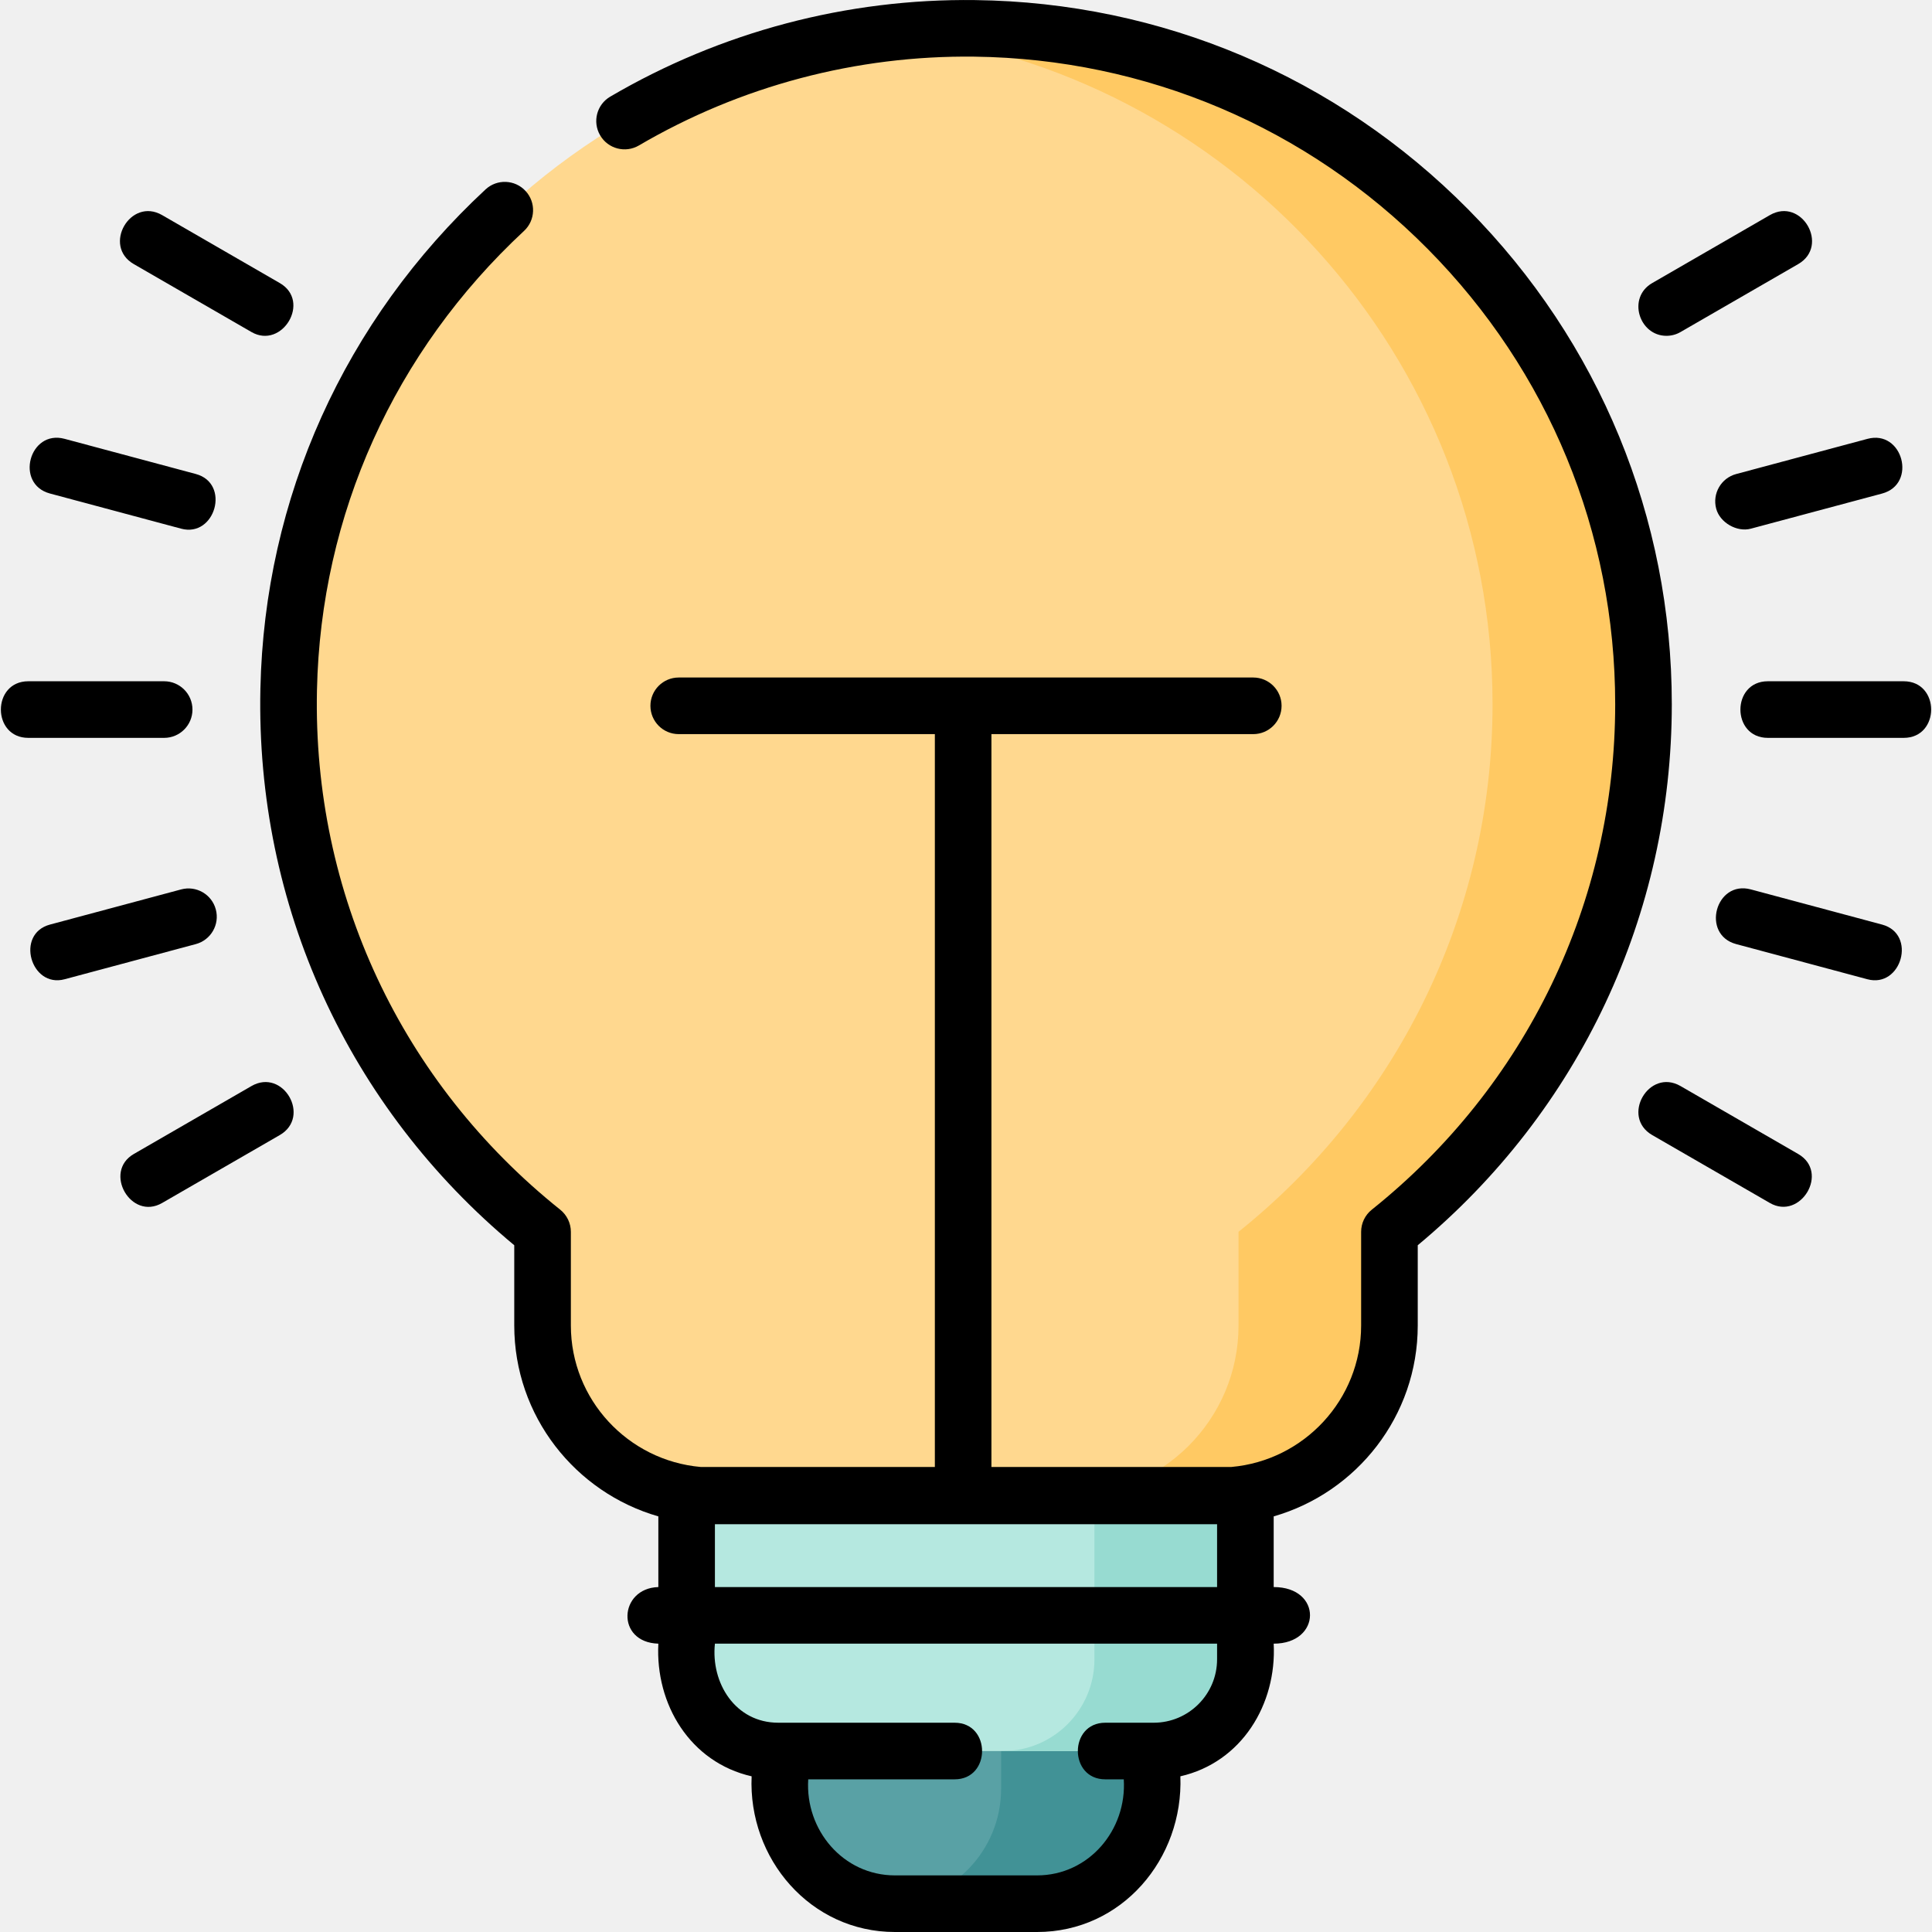
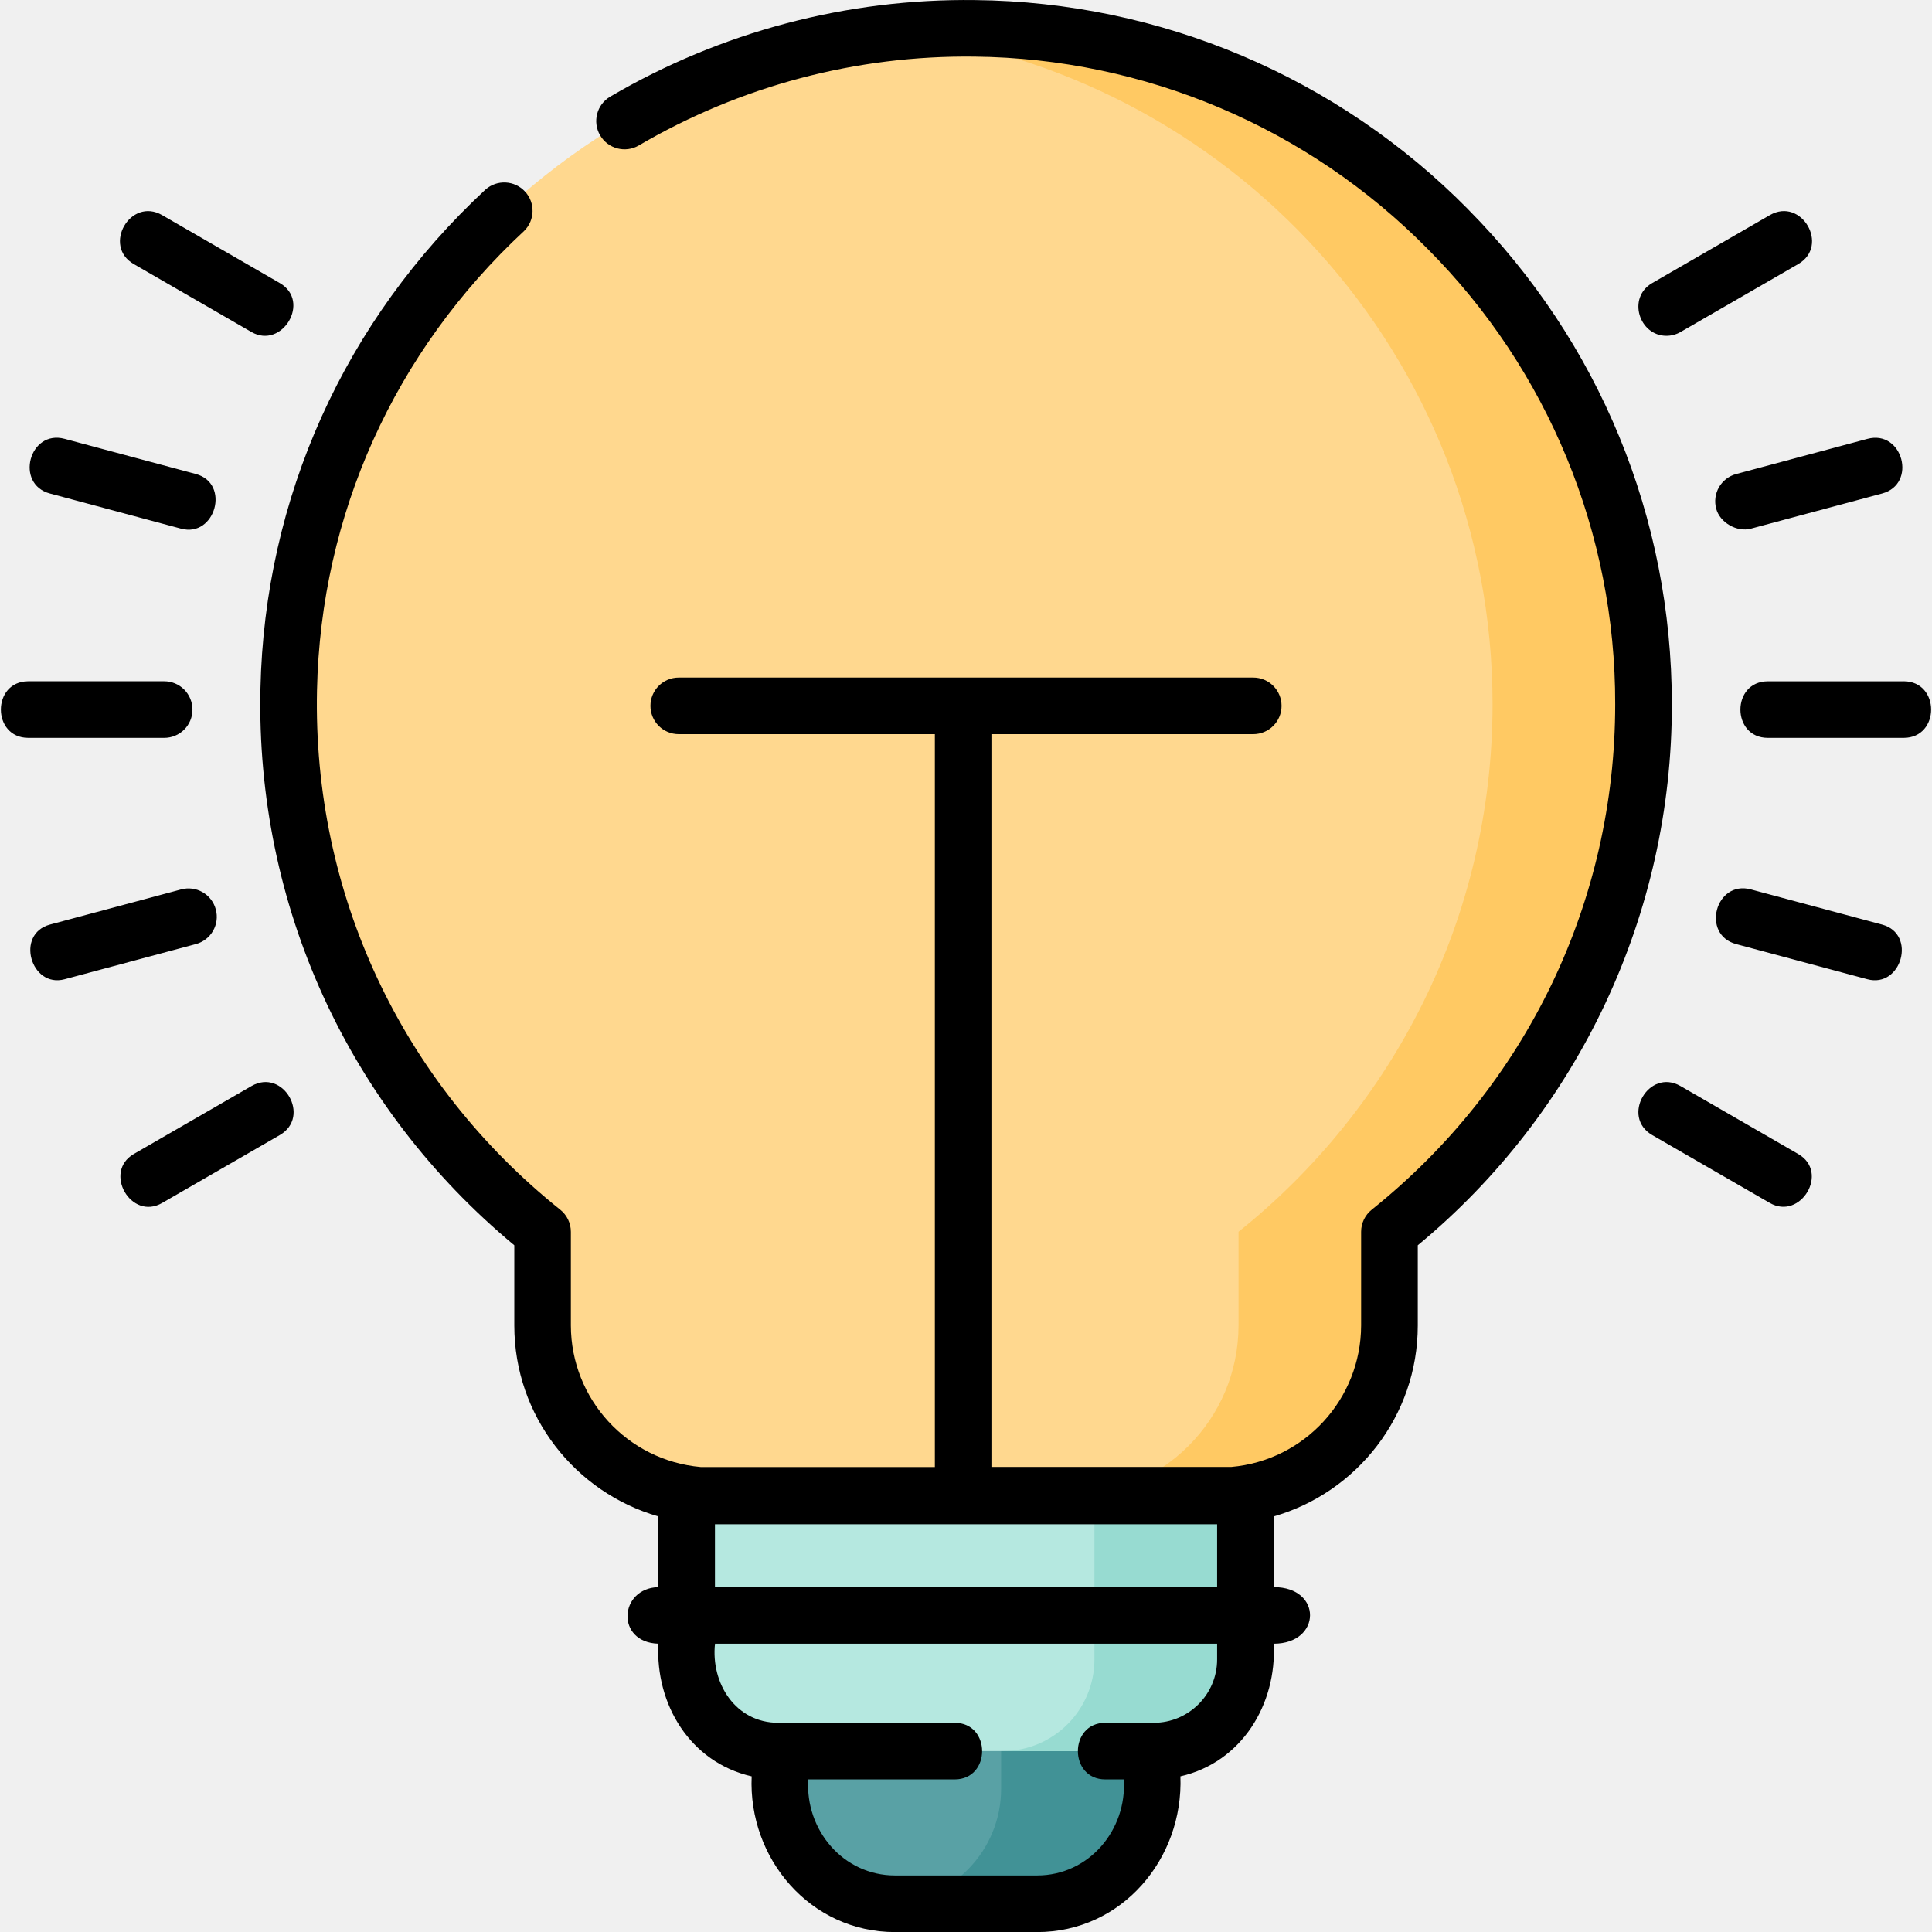
- <svg xmlns="http://www.w3.org/2000/svg" width="30" height="30" viewBox="0 0 50 50" fill="none">
-   <g clip-path="url(#clip0)">
-     <path d="M42.533 18.225C42.533 8.639 34.805 0.854 25.225 0.734C15.642 0.613 7.675 8.283 7.471 17.843C7.35 23.521 9.942 28.599 14.041 31.879V34.304C14.041 36.739 16.02 38.713 18.461 38.713H31.539C33.98 38.713 35.959 36.739 35.959 34.304V31.879C39.966 28.673 42.533 23.748 42.533 18.225Z" fill="#FFD88F" />
-     <path d="M25.225 0.734C24.491 0.725 23.767 0.761 23.055 0.841C31.815 1.814 38.627 9.226 38.627 18.225C38.627 23.748 36.06 28.673 32.053 31.879V34.304C32.053 36.739 30.074 38.713 27.633 38.713H31.539C33.98 38.713 35.959 36.739 35.959 34.304V31.879C39.967 28.673 42.533 23.748 42.533 18.225C42.533 8.639 34.805 0.854 25.225 0.734Z" fill="#FFC963" />
-     <path d="M26.838 49.267H23.162C21.518 49.267 20.185 47.934 20.185 46.29V41.721H29.815V46.29C29.815 47.934 28.482 49.267 26.838 49.267Z" fill="#59A1A5" />
-     <path d="M25.909 41.721V46.29C25.909 47.896 24.638 49.204 23.047 49.264C23.085 49.266 23.123 49.267 23.162 49.267H26.838C28.482 49.267 29.815 47.934 29.815 46.29V41.721H25.909Z" fill="#419296" />
-     <path d="M29.857 45.317H20.143C18.832 45.317 17.77 44.254 17.77 42.943V38.698H32.23V42.943C32.23 44.254 31.168 45.317 29.857 45.317Z" fill="#B5E8E0" />
-     <path d="M28.324 38.698V42.943C28.324 44.254 27.261 45.317 25.951 45.317H29.857C31.168 45.317 32.23 44.254 32.23 42.943V38.698H28.324Z" fill="#97DBD1" />
-     <path d="M37.992 5.414C34.594 1.984 30.064 0.062 25.235 0.002C21.918 -0.04 18.654 0.824 15.793 2.501C15.444 2.705 15.327 3.154 15.532 3.503C15.736 3.852 16.185 3.969 16.534 3.765C19.165 2.223 22.167 1.429 25.216 1.466C29.658 1.522 33.826 3.29 36.951 6.445C40.078 9.603 41.801 13.786 41.801 18.225C41.801 23.337 39.505 28.105 35.501 31.307C35.327 31.446 35.226 31.657 35.226 31.879V34.304C35.226 36.221 33.747 37.799 31.867 37.965H25.658V18.999H32.434C32.839 18.999 33.167 18.671 33.167 18.266C33.167 17.862 32.839 17.534 32.434 17.534H17.565C17.161 17.534 16.833 17.862 16.833 18.266C16.833 18.671 17.161 18.999 17.565 18.999H24.194V37.965H18.133C16.253 37.799 14.774 36.221 14.774 34.304V31.879C14.774 31.657 14.672 31.446 14.499 31.307C10.385 28.017 8.091 23.115 8.203 17.858C8.3 13.317 10.204 9.097 13.562 5.976C13.858 5.701 13.876 5.237 13.6 4.941C13.325 4.645 12.861 4.627 12.565 4.903C8.913 8.296 6.844 12.886 6.739 17.827C6.619 23.425 9.009 28.653 13.309 32.227V34.304C13.309 36.646 14.887 38.626 17.038 39.244V41.073C16.016 41.103 15.929 42.505 17.038 42.538C16.957 44.107 17.86 45.608 19.452 45.971C19.358 48.1 20.97 50 23.162 50H26.838C29.04 50 30.628 48.101 30.548 45.971C32.138 45.608 33.044 44.103 32.963 42.538C34.204 42.538 34.228 41.073 32.963 41.073V39.244C35.113 38.626 36.691 36.646 36.691 34.304V32.227C40.874 28.748 43.266 23.666 43.266 18.225C43.266 13.397 41.393 8.848 37.992 5.414ZM31.498 42.943C31.498 43.848 30.762 44.584 29.857 44.584H28.605C27.658 44.584 27.658 46.049 28.605 46.049H29.083C29.167 47.356 28.182 48.535 26.838 48.535H23.162C21.818 48.535 20.833 47.356 20.917 46.049H24.706C25.653 46.049 25.653 44.584 24.706 44.584H20.143C19.028 44.584 18.394 43.554 18.502 42.538H31.498V42.943ZM18.502 41.073V39.446H31.498V41.073H18.502Z" fill="black" />
-     <path d="M4.981 18.364C4.981 17.959 4.653 17.631 4.248 17.631H0.733C-0.214 17.631 -0.214 19.096 0.733 19.096H4.248C4.653 19.096 4.981 18.768 4.981 18.364Z" fill="black" />
-     <path d="M5.585 23.536C5.481 23.145 5.079 22.913 4.688 23.018L1.293 23.928C0.39 24.17 0.797 25.578 1.672 25.343L5.068 24.433C5.458 24.328 5.69 23.927 5.585 23.536Z" fill="black" />
-     <path d="M6.508 28.107L3.463 29.865C2.663 30.327 3.389 31.599 4.196 31.133L7.24 29.376C8.06 28.902 7.328 27.634 6.508 28.107Z" fill="black" />
-     <path d="M1.293 12.772L4.688 13.682C5.571 13.919 5.972 12.51 5.068 12.267L1.672 11.357C0.757 11.111 0.378 12.527 1.293 12.772Z" fill="black" />
-     <path d="M3.463 6.835L6.508 8.593C7.301 9.05 8.059 7.797 7.24 7.325L4.196 5.567C3.375 5.094 2.643 6.362 3.463 6.835Z" fill="black" />
-     <path d="M49.267 17.631H45.752C44.805 17.631 44.805 19.096 45.752 19.096H49.267C50.215 19.096 50.215 17.631 49.267 17.631Z" fill="black" />
-     <path d="M48.708 23.928L45.312 23.018C44.397 22.772 44.018 24.188 44.932 24.433L48.328 25.343C49.211 25.58 49.612 24.17 48.708 23.928Z" fill="black" />
-     <path d="M46.537 29.865L43.492 28.107C42.672 27.634 41.94 28.902 42.76 29.376L45.804 31.133C46.597 31.591 47.355 30.337 46.537 29.865Z" fill="black" />
-     <path d="M44.415 13.165C44.511 13.526 44.953 13.779 45.312 13.682L48.708 12.773C49.622 12.528 49.243 11.111 48.328 11.358L44.932 12.268C44.542 12.372 44.31 12.774 44.415 13.165Z" fill="black" />
-     <path d="M43.127 8.691C43.251 8.691 43.377 8.66 43.492 8.593L46.537 6.835C47.357 6.362 46.625 5.093 45.804 5.567L42.76 7.325C42.104 7.703 42.42 8.691 43.127 8.691Z" fill="black" />
+ <svg xmlns="http://www.w3.org/2000/svg" width="30" height="30" fill="none" viewBox="0 0 50 50">
+   <g clip-path="url(#a)">
+     <path fill="#ffd88f" d="M42.533 18.225c0-9.586-7.728-17.37-17.308-17.491-9.583-.12-17.55 7.549-17.754 17.109-.121 5.678 2.47 10.756 6.57 14.036v2.425a4.414 4.414 0 0 0 4.42 4.409h13.078a4.415 4.415 0 0 0 4.42-4.41V31.88c4.007-3.206 6.574-8.13 6.574-13.654" />
+     <path fill="#ffc963" d="M25.225.734Q24.123.72 23.055.84c8.76.973 15.572 8.385 15.572 17.384 0 5.523-2.567 10.448-6.574 13.654v2.425a4.414 4.414 0 0 1-4.42 4.409h3.906a4.415 4.415 0 0 0 4.42-4.41V31.88c4.008-3.206 6.574-8.13 6.574-13.654 0-9.586-7.728-17.37-17.308-17.491" />
+     <path fill="#59a1a5" d="M26.838 49.268h-3.676a2.977 2.977 0 0 1-2.977-2.978v-4.57h9.63v4.57a2.977 2.977 0 0 1-2.977 2.977" />
+     <path fill="#419296" d="M25.909 41.72v4.57a2.977 2.977 0 0 1-2.862 2.974q.057.003.115.003h3.676a2.977 2.977 0 0 0 2.977-2.977v-4.57z" />
+     <path fill="#b5e8e0" d="M29.857 45.317h-9.714a2.373 2.373 0 0 1-2.373-2.374v-4.245h14.46v4.245a2.373 2.373 0 0 1-2.373 2.374" />
+     <path fill="#97dbd1" d="M28.324 38.698v4.245a2.373 2.373 0 0 1-2.373 2.374h3.906a2.373 2.373 0 0 0 2.373-2.374v-4.245z" />
+     <path fill="#000" d="M37.992 5.414A18.17 18.17 0 0 0 25.235.002 18.2 18.2 0 0 0 15.793 2.5a.732.732 0 1 0 .74 1.264 16.76 16.76 0 0 1 8.683-2.299 16.72 16.72 0 0 1 11.735 4.98 16.64 16.64 0 0 1 4.85 11.78c0 5.11-2.297 9.879-6.3 13.081a.73.73 0 0 0-.275.572v2.425a3.685 3.685 0 0 1-3.359 3.661h-6.209V19h6.776a.732.732 0 1 0 0-1.465H17.566a.732.732 0 1 0 0 1.465h6.628v18.966h-6.06a3.685 3.685 0 0 1-3.36-3.661V31.88a.73.73 0 0 0-.274-.572c-4.114-3.29-6.408-8.192-6.296-13.448.097-4.542 2-8.762 5.36-11.883a.733.733 0 0 0-.998-1.073c-3.652 3.393-5.72 7.983-5.826 12.924-.12 5.598 2.27 10.826 6.57 14.4v2.077c0 2.342 1.578 4.322 3.729 4.94v1.829c-1.022.03-1.109 1.432 0 1.465-.081 1.57.822 3.07 2.414 3.433-.094 2.13 1.518 4.03 3.71 4.03h3.676c2.202 0 3.79-1.9 3.71-4.03 1.59-.363 2.496-1.868 2.415-3.433 1.241 0 1.265-1.465 0-1.465v-1.829c2.15-.618 3.728-2.598 3.728-4.94v-2.077a18.13 18.13 0 0 0 6.575-14.002c0-4.828-1.873-9.377-5.274-12.81m-6.494 37.53c0 .904-.736 1.64-1.641 1.64h-1.252c-.947 0-.947 1.465 0 1.465h.478c.084 1.307-.9 2.486-2.245 2.486h-3.676c-1.344 0-2.329-1.18-2.245-2.486h3.789c.947 0 .947-1.465 0-1.465h-4.563c-1.115 0-1.749-1.03-1.64-2.047h12.995zm-12.996-1.871v-1.627h12.996v1.627zM4.98 18.364a.73.73 0 0 0-.732-.733H.733c-.947 0-.947 1.465 0 1.465h3.515a.73.73 0 0 0 .733-.732m.604 5.172a.73.73 0 0 0-.897-.518l-3.395.91c-.903.242-.496 1.65.379 1.415l3.396-.91a.73.73 0 0 0 .517-.897m.923 4.571-3.045 1.758c-.8.462-.074 1.734.733 1.268l3.044-1.757c.82-.474.088-1.742-.732-1.269M1.293 12.772l3.395.91c.883.237 1.284-1.172.38-1.415l-3.396-.91c-.915-.246-1.294 1.17-.38 1.415m2.171-5.937 3.045 1.758c.793.457 1.55-.796.732-1.268L4.196 5.567c-.82-.473-1.553.795-.733 1.268m45.805 10.797h-3.516c-.947 0-.947 1.464 0 1.464h3.515c.947 0 .947-1.465 0-1.465m-.559 6.297-3.396-.91c-.915-.246-1.294 1.17-.38 1.415l3.396.91c.883.237 1.284-1.173.38-1.415m-2.171 5.937-3.045-1.758c-.82-.473-1.552.795-.732 1.269l3.044 1.757c.793.458 1.551-.796.733-1.268m-2.122-16.7c.096.36.538.614.897.517l3.396-.91c.914-.244.535-1.66-.38-1.414l-3.396.91a.73.73 0 0 0-.517.896m-1.288-4.473a.73.73 0 0 0 .365-.098l3.045-1.758c.82-.473.088-1.742-.733-1.268L42.76 7.325c-.656.378-.34 1.366.367 1.366" />
  </g>
  <defs>
-     <clipPath id="clip0">
-       <rect width="50" height="50" fill="white" />
+     <clipPath id="a">
+       <path fill="#fff" d="M0 0h50v50H0z" />
    </clipPath>
  </defs>
</svg>
